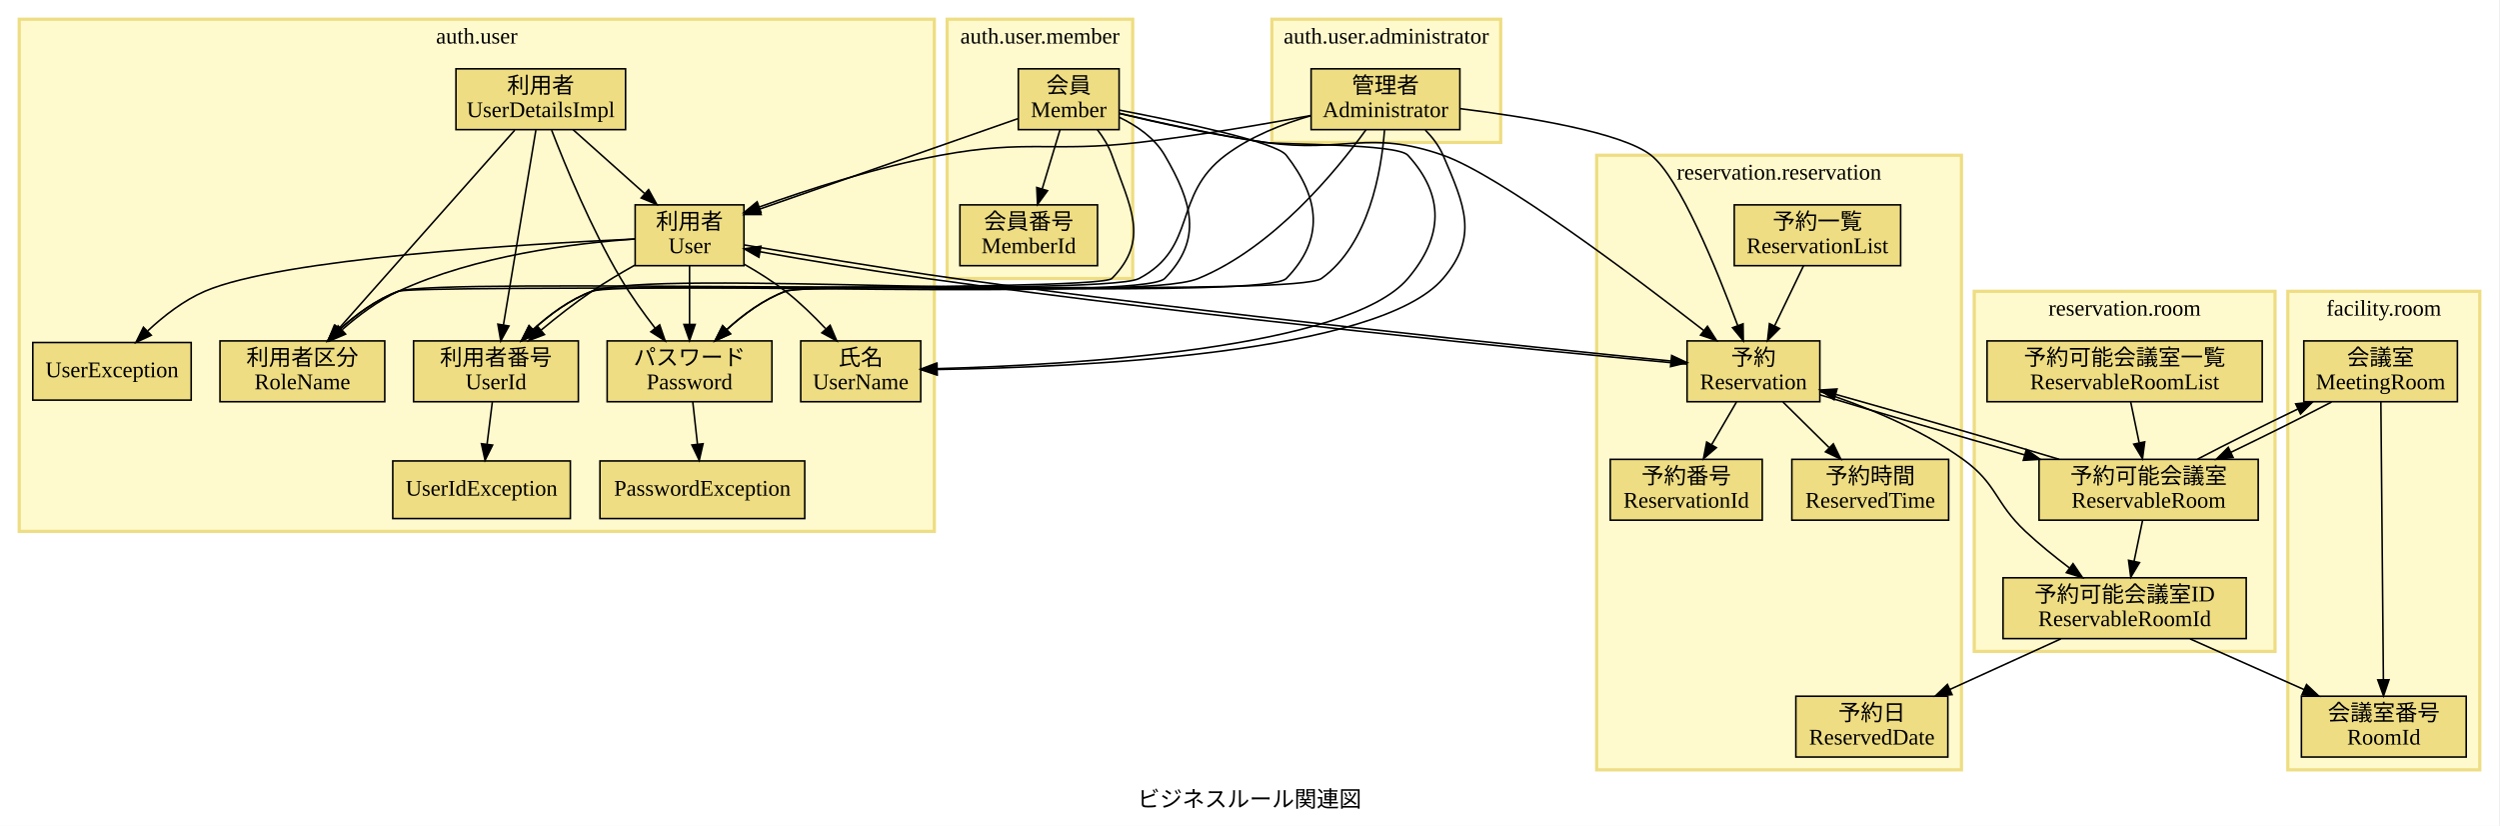
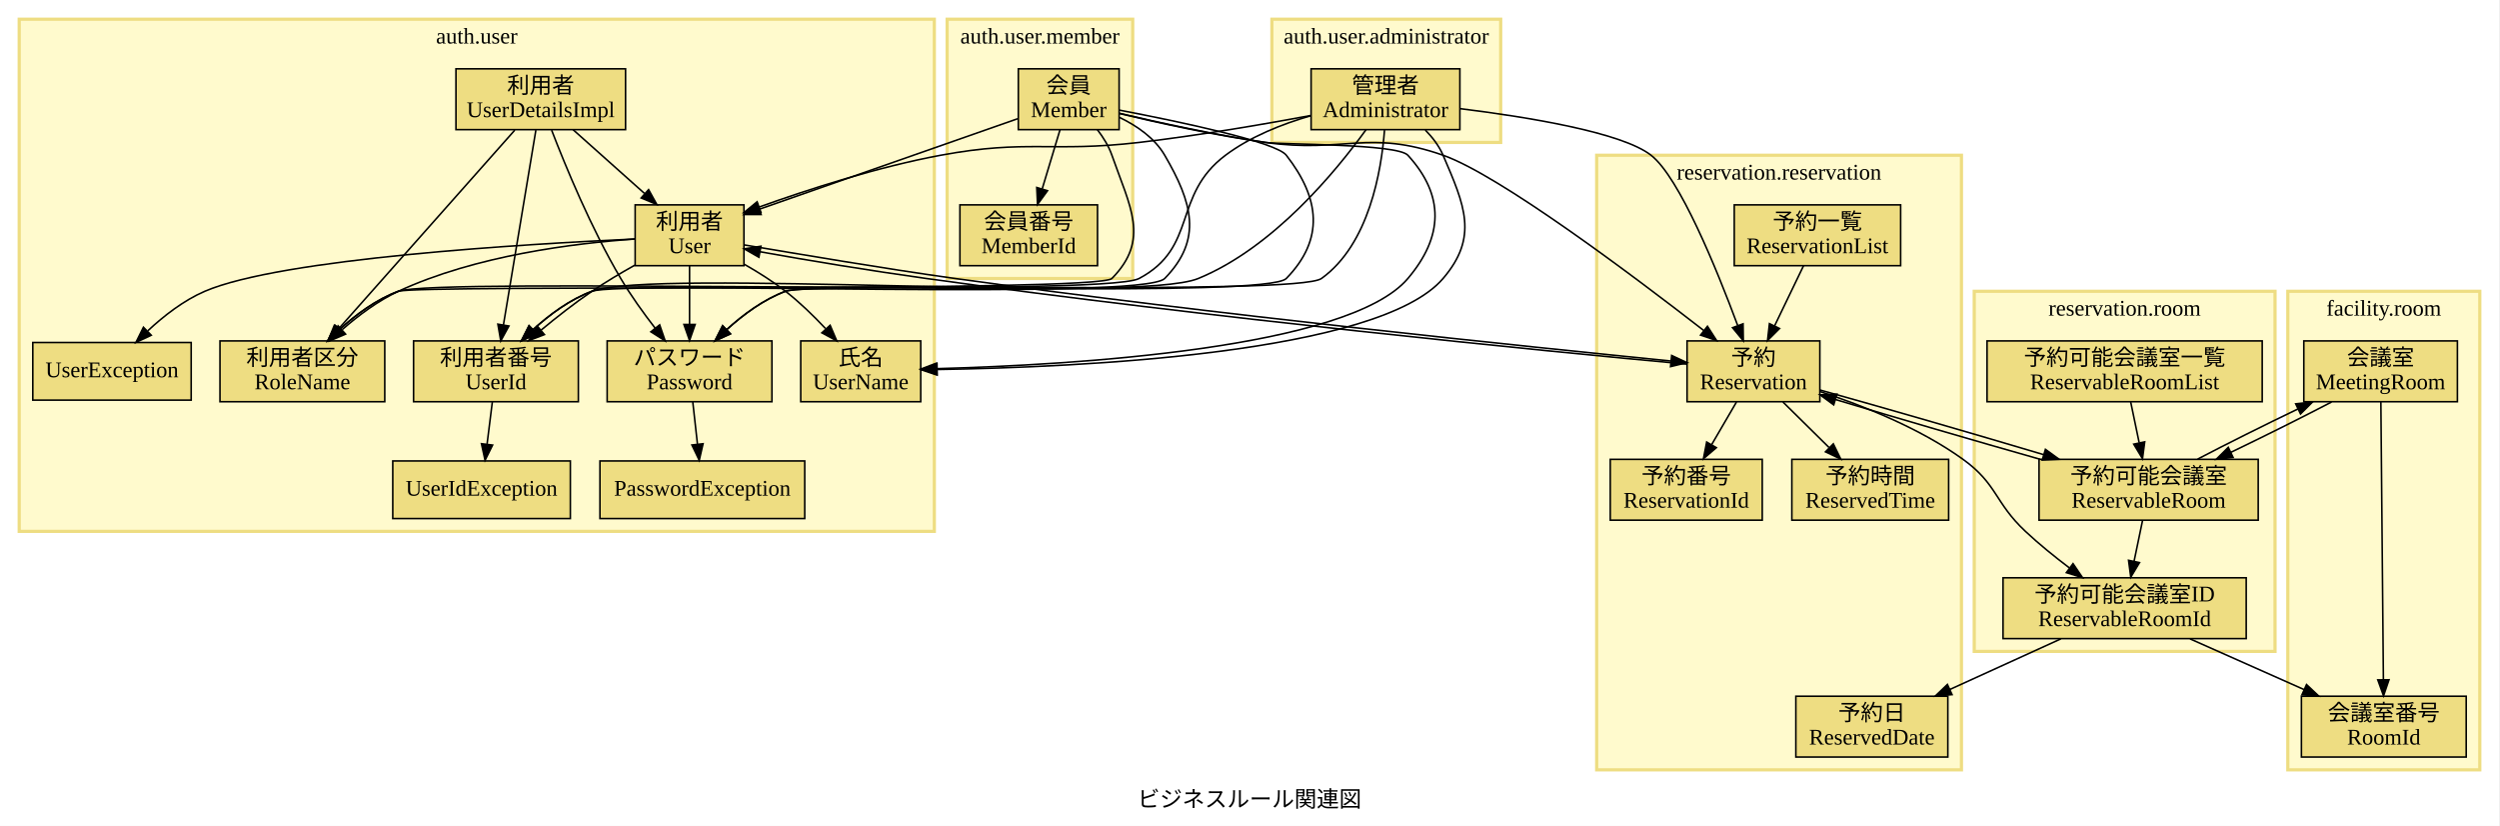
<svg xmlns="http://www.w3.org/2000/svg" width="1562pt" height="516pt" viewBox="0.00 0.00 1562.00 516.00">
  <g id="graph0" class="graph" transform="scale(1 1) rotate(0) translate(4 512)">
    <polygon fill="white" stroke="transparent" points="-4,4 -4,-512 1558,-512 1558,4 -4,4" />
    <text text-anchor="middle" x="777" y="-7.8" font-family="Times New Roman,serif" font-size="14.00">ビジネスルール関連図
        </text>
    <g id="clust1" class="cluster">
      <polygon fill="lemonchiffon" stroke="#eedd82" stroke-width="2" points="8,-180 8,-500 580,-500 580,-180 8,-180" />
      <text text-anchor="middle" x="294" y="-484.8" font-family="Times New Roman,serif" font-size="14.00">
                auth.user
            </text>
    </g>
    <g id="clust2" class="cluster">
      <polygon fill="lemonchiffon" stroke="#eedd82" stroke-width="2" points="791,-423 791,-500 934,-500 934,-423 791,-423" />
      <text text-anchor="middle" x="862.5" y="-484.8" font-family="Times New Roman,serif" font-size="14.00">
                auth.user.administrator
            </text>
    </g>
    <g id="clust3" class="cluster">
      <polygon fill="lemonchiffon" stroke="#eedd82" stroke-width="2" points="588,-338 588,-500 704,-500 704,-338 588,-338" />
      <text text-anchor="middle" x="646" y="-484.8" font-family="Times New Roman,serif" font-size="14.00">
                auth.user.member
            </text>
    </g>
+     <g id="clust5" class="cluster">
+       <polygon fill="lemonchiffon" stroke="#eedd82" stroke-width="2" points="994,-31 994,-415 1222,-415 1222,-31 994,-31" />
+       <text text-anchor="middle" x="1108" y="-399.8" font-family="Times New Roman,serif" font-size="14.00">
+                 reservation.reservation
+             </text>
+     </g>
    <g id="clust4" class="cluster">
      <polygon fill="lemonchiffon" stroke="#eedd82" stroke-width="2" points="1426,-31 1426,-330 1546,-330 1546,-31 1426,-31" />
      <text text-anchor="middle" x="1486" y="-314.8" font-family="Times New Roman,serif" font-size="14.00">
                facility.room
            </text>
    </g>
    <g id="clust6" class="cluster">
      <polygon fill="lemonchiffon" stroke="#eedd82" stroke-width="2" points="1230,-105 1230,-330 1418,-330 1418,-105 1230,-105" />
      <text text-anchor="middle" x="1324" y="-314.8" font-family="Times New Roman,serif" font-size="14.00">
                reservation.room
            </text>
    </g>
-     <g id="clust5" class="cluster">
-       <polygon fill="lemonchiffon" stroke="#eedd82" stroke-width="2" points="994,-31 994,-415 1222,-415 1222,-31 994,-31" />
-       <text text-anchor="middle" x="1108" y="-399.8" font-family="Times New Roman,serif" font-size="14.00">
-                 reservation.reservation
-             </text>
-     </g>
    <g id="node1" class="node">
      <polygon fill="#eedd82" stroke="black" points="478.5,-299 375.5,-299 375.5,-261 478.5,-261 478.5,-299" />
      <text text-anchor="middle" x="427" y="-283.8" font-family="Times New Roman,serif" font-size="14.00">パスワード
            </text>
      <text text-anchor="middle" x="427" y="-268.8" font-family="Times New Roman,serif" font-size="14.00">
                Password
            </text>
    </g>
    <g id="node2" class="node">
      <polygon fill="#eedd82" stroke="black" points="499,-224 371,-224 371,-188 499,-188 499,-224" />
      <text text-anchor="middle" x="435" y="-202.3" font-family="Times New Roman,serif" font-size="14.00">
                PasswordException
            </text>
    </g>
    <g id="edge14" class="edge">
      <path fill="none" stroke="black" d="M429.02,-260.83C429.9,-252.89 430.95,-243.41 431.93,-234.63" />
      <polygon fill="black" stroke="black" points="435.44,-234.74 433.06,-224.42 428.48,-233.97 435.44,-234.74" />
    </g>
    <g id="node3" class="node">
      <polygon fill="#eedd82" stroke="black" points="236.5,-299 133.5,-299 133.5,-261 236.5,-261 236.5,-299" />
      <text text-anchor="middle" x="185" y="-283.8" font-family="Times New Roman,serif" font-size="14.00">利用者区分
            </text>
      <text text-anchor="middle" x="185" y="-268.8" font-family="Times New Roman,serif" font-size="14.00">
                RoleName
            </text>
    </g>
    <g id="node4" class="node">
      <polygon fill="#eedd82" stroke="black" points="461,-384 393,-384 393,-346 461,-346 461,-384" />
      <text text-anchor="middle" x="427" y="-368.8" font-family="Times New Roman,serif" font-size="14.00">利用者
            </text>
      <text text-anchor="middle" x="427" y="-353.8" font-family="Times New Roman,serif" font-size="14.00">User
            </text>
    </g>
    <g id="edge15" class="edge">
      <path fill="none" stroke="black" d="M427,-345.99C427,-335.3 427,-321.5 427,-309.37" />
      <polygon fill="black" stroke="black" points="430.5,-309.26 427,-299.26 423.5,-309.26 430.5,-309.26" />
    </g>
    <g id="edge16" class="edge">
      <path fill="none" stroke="black" d="M392.94,-362.66C355.18,-360.05 293.25,-352.41 245,-330 232.3,-324.1 220,-314.89 209.88,-306.04" />
      <polygon fill="black" stroke="black" points="212.01,-303.25 202.26,-299.09 207.29,-308.42 212.01,-303.25" />
    </g>
    <g id="node6" class="node">
      <polygon fill="#eedd82" stroke="black" points="115.5,-298 16.5,-298 16.5,-262 115.5,-262 115.5,-298" />
      <text text-anchor="middle" x="66" y="-276.3" font-family="Times New Roman,serif" font-size="14.00">
                UserException
            </text>
    </g>
    <g id="edge17" class="edge">
      <path fill="none" stroke="black" d="M392.98,-362.67C324.34,-359.57 171.71,-350.54 124,-330 110.82,-324.32 98.35,-314.61 88.39,-305.32" />
      <polygon fill="black" stroke="black" points="90.55,-302.55 80.96,-298.05 85.65,-307.55 90.55,-302.55" />
    </g>
    <g id="node7" class="node">
      <polygon fill="#eedd82" stroke="black" points="357.5,-299 254.5,-299 254.5,-261 357.5,-261 357.5,-299" />
      <text text-anchor="middle" x="306" y="-283.8" font-family="Times New Roman,serif" font-size="14.00">利用者番号
            </text>
      <text text-anchor="middle" x="306" y="-268.8" font-family="Times New Roman,serif" font-size="14.00">UserId
            </text>
    </g>
    <g id="edge18" class="edge">
      <path fill="none" stroke="black" d="M392.8,-346.33C383.89,-341.35 374.42,-335.72 366,-330 355.22,-322.68 344.01,-313.88 334.23,-305.77" />
      <polygon fill="black" stroke="black" points="336.3,-302.94 326.4,-299.17 331.79,-308.3 336.3,-302.94" />
    </g>
    <g id="node9" class="node">
      <polygon fill="#eedd82" stroke="black" points="571.5,-299 496.5,-299 496.5,-261 571.5,-261 571.5,-299" />
      <text text-anchor="middle" x="534" y="-283.8" font-family="Times New Roman,serif" font-size="14.00">氏名
            </text>
      <text text-anchor="middle" x="534" y="-268.8" font-family="Times New Roman,serif" font-size="14.00">
                UserName
            </text>
    </g>
    <g id="edge19" class="edge">
      <path fill="none" stroke="black" d="M461.11,-346.94C469.87,-341.96 479.06,-336.17 487,-330 495.79,-323.16 504.5,-314.7 511.98,-306.73" />
      <polygon fill="black" stroke="black" points="514.87,-308.77 519.02,-299.02 509.7,-304.05 514.87,-308.77" />
    </g>
    <g id="node15" class="node">
      <polygon fill="#eedd82" stroke="black" points="1133.5,-299 1050.5,-299 1050.5,-261 1133.5,-261 1133.5,-299" />
      <text text-anchor="middle" x="1092" y="-283.8" font-family="Times New Roman,serif" font-size="14.00">予約
            </text>
      <text text-anchor="middle" x="1092" y="-268.8" font-family="Times New Roman,serif" font-size="14.00">
                Reservation
            </text>
    </g>
    <g id="edge20" class="edge">
      <path fill="none" stroke="black" d="M461.27,-358.96C495.05,-353.37 547.57,-344.31 593,-338 756.15,-315.35 949.75,-295.58 1040.46,-286.42" />
      <polygon fill="black" stroke="black" points="1040.88,-289.9 1050.48,-285.41 1040.18,-282.93 1040.88,-289.9" />
    </g>
    <g id="node5" class="node">
      <polygon fill="#eedd82" stroke="black" points="387,-469 281,-469 281,-431 387,-431 387,-469" />
      <text text-anchor="middle" x="334" y="-453.8" font-family="Times New Roman,serif" font-size="14.00">利用者
            </text>
      <text text-anchor="middle" x="334" y="-438.8" font-family="Times New Roman,serif" font-size="14.00">
                UserDetailsImpl
            </text>
    </g>
    <g id="edge21" class="edge">
      <path fill="none" stroke="black" d="M340.78,-430.7C349.46,-408.18 365.58,-369.1 384,-338 390.3,-327.36 398.22,-316.35 405.55,-306.89" />
      <polygon fill="black" stroke="black" points="408.32,-309.02 411.77,-299.01 402.82,-304.69 408.32,-309.02" />
    </g>
    <g id="edge22" class="edge">
      <path fill="none" stroke="black" d="M317.77,-430.7C291.17,-400.7 238.21,-340.99 207.83,-306.74" />
      <polygon fill="black" stroke="black" points="210.24,-304.18 200.98,-299.02 205,-308.83 210.24,-304.18" />
    </g>
    <g id="edge23" class="edge">
      <path fill="none" stroke="black" d="M354.18,-430.99C367.25,-419.32 384.46,-403.97 398.87,-391.11" />
      <polygon fill="black" stroke="black" points="401.41,-393.53 406.54,-384.26 396.75,-388.31 401.41,-393.53" />
    </g>
    <g id="edge24" class="edge">
      <path fill="none" stroke="black" d="M330.95,-430.7C326.06,-401.34 316.42,-343.5 310.66,-308.94" />
      <polygon fill="black" stroke="black" points="314.1,-308.31 309,-299.02 307.2,-309.46 314.1,-308.31" />
    </g>
    <g id="node8" class="node">
      <polygon fill="#eedd82" stroke="black" points="352.5,-224 241.5,-224 241.5,-188 352.5,-188 352.5,-224" />
      <text text-anchor="middle" x="297" y="-202.3" font-family="Times New Roman,serif" font-size="14.00">
                UserIdException
            </text>
    </g>
    <g id="edge25" class="edge">
      <path fill="none" stroke="black" d="M303.73,-260.83C302.74,-252.89 301.55,-243.41 300.45,-234.63" />
      <polygon fill="black" stroke="black" points="303.89,-233.91 299.18,-224.42 296.94,-234.77 303.89,-233.91" />
    </g>
    <g id="node10" class="node">
      <polygon fill="#eedd82" stroke="black" points="908.5,-469 815.5,-469 815.5,-431 908.5,-431 908.5,-469" />
      <text text-anchor="middle" x="862" y="-453.8" font-family="Times New Roman,serif" font-size="14.00">管理者
            </text>
      <text text-anchor="middle" x="862" y="-438.8" font-family="Times New Roman,serif" font-size="14.00">
                Administrator
            </text>
    </g>
    <g id="edge1" class="edge">
      <path fill="none" stroke="black" d="M861.39,-430.73C859.45,-405.16 851.75,-359.44 822,-338 806.9,-327.12 504.46,-336.46 487,-330 473.33,-324.94 460.48,-315.39 450.21,-306.05" />
      <polygon fill="black" stroke="black" points="452.52,-303.42 442.88,-299.02 447.68,-308.47 452.52,-303.42" />
    </g>
    <g id="edge2" class="edge">
      <path fill="none" stroke="black" d="M815.25,-439.67C797.37,-434.5 777.55,-426.66 762,-415 728.56,-389.92 744.92,-357.61 708,-338 685.28,-325.93 269.16,-338.85 245,-330 231.31,-324.99 218.46,-315.44 208.19,-306.09" />
      <polygon fill="black" stroke="black" points="210.51,-303.46 200.87,-299.06 205.66,-308.51 210.51,-303.46" />
    </g>
    <g id="edge3" class="edge">
      <path fill="none" stroke="black" d="M815.34,-439.84C784.89,-434.18 744.22,-427.22 708,-423 653.14,-416.62 638.3,-425.08 584,-415 544.86,-407.74 501.79,-393.85 470.68,-382.71" />
      <polygon fill="black" stroke="black" points="471.61,-379.33 461.01,-379.2 469.22,-385.91 471.61,-379.33" />
    </g>
    <g id="edge4" class="edge">
      <path fill="none" stroke="black" d="M849.83,-430.96C830.95,-404.78 791.87,-357.27 745,-338 706.04,-321.98 405.52,-344.56 366,-330 352.32,-324.96 339.47,-315.41 329.2,-306.06" />
      <polygon fill="black" stroke="black" points="331.52,-303.44 321.88,-299.04 326.67,-308.49 331.52,-303.44" />
    </g>
    <g id="edge5" class="edge">
      <path fill="none" stroke="black" d="M886.9,-430.74C891.41,-426.15 895.48,-420.84 898,-415 911.55,-383.57 920.25,-364 898,-338 857.85,-291.07 671.16,-282.51 581.85,-281.13" />
      <polygon fill="black" stroke="black" points="581.76,-277.63 571.71,-281 581.67,-284.63 581.76,-277.63" />
    </g>
    <g id="edge6" class="edge">
      <path fill="none" stroke="black" d="M908.71,-444.11C951.12,-438.85 1009.75,-429.27 1028,-415 1045.75,-401.12 1069.09,-343.75 1082.11,-308.73" />
      <polygon fill="black" stroke="black" points="1085.5,-309.67 1085.66,-299.08 1078.93,-307.26 1085.5,-309.67" />
    </g>
    <g id="node11" class="node">
      <polygon fill="#eedd82" stroke="black" points="695.5,-469 632.5,-469 632.5,-431 695.5,-431 695.5,-469" />
      <text text-anchor="middle" x="664" y="-453.8" font-family="Times New Roman,serif" font-size="14.00">会員
            </text>
      <text text-anchor="middle" x="664" y="-438.8" font-family="Times New Roman,serif" font-size="14.00">Member
            </text>
    </g>
    <g id="edge7" class="edge">
      <path fill="none" stroke="black" d="M695.58,-443.21C733.69,-435.91 793.52,-423.3 800,-415 821.06,-388.03 823.89,-362.51 800,-338 787.86,-325.54 503.31,-336.05 487,-330 473.33,-324.93 460.49,-315.37 450.21,-306.03" />
      <polygon fill="black" stroke="black" points="452.53,-303.41 442.89,-299.01 447.69,-308.46 452.53,-303.41" />
    </g>
    <g id="edge8" class="edge">
      <path fill="none" stroke="black" d="M681.92,-430.96C685.63,-426.15 689.01,-420.69 691,-415 702.27,-382.69 714.98,-362.41 691,-338 682.32,-329.16 256.63,-334.26 245,-330 231.32,-324.98 218.46,-315.43 208.19,-306.09" />
      <polygon fill="black" stroke="black" points="210.51,-303.46 200.87,-299.06 205.66,-308.51 210.51,-303.46" />
    </g>
    <g id="edge9" class="edge">
      <path fill="none" stroke="black" d="M632.04,-437.81C590.4,-423.22 517.41,-397.66 470.69,-381.3" />
      <polygon fill="black" stroke="black" points="471.73,-377.96 461.14,-377.95 469.42,-384.56 471.73,-377.96" />
    </g>
    <g id="edge10" class="edge">
      <path fill="none" stroke="black" d="M695.71,-438.65C706.65,-433.39 717.73,-425.76 724,-415 741.23,-385.43 747.93,-362.47 724,-338 710.09,-323.78 384.66,-336.89 366,-330 352.33,-324.95 339.48,-315.4 329.2,-306.06" />
      <polygon fill="black" stroke="black" points="331.52,-303.43 321.88,-299.03 326.67,-308.48 331.52,-303.43" />
    </g>
    <g id="edge11" class="edge">
      <path fill="none" stroke="black" d="M695.67,-441.22C720.4,-435.41 755.7,-427.7 787,-423 796.82,-421.53 869.3,-422.33 876,-415 899.09,-389.74 898.12,-364.11 876,-338 838.84,-294.13 666.7,-283.99 581.72,-281.67" />
      <polygon fill="black" stroke="black" points="581.64,-278.17 571.56,-281.42 581.47,-285.17 581.64,-278.17" />
    </g>
    <g id="node12" class="node">
      <polygon fill="#eedd82" stroke="black" points="682,-384 596,-384 596,-346 682,-346 682,-384" />
      <text text-anchor="middle" x="639" y="-368.8" font-family="Times New Roman,serif" font-size="14.00">会員番号
            </text>
      <text text-anchor="middle" x="639" y="-353.8" font-family="Times New Roman,serif" font-size="14.00">
                MemberId
            </text>
    </g>
    <g id="edge12" class="edge">
      <path fill="none" stroke="black" d="M658.58,-430.99C655.32,-420.19 651.11,-406.22 647.43,-394" />
      <polygon fill="black" stroke="black" points="650.74,-392.83 644.5,-384.26 644.03,-394.85 650.74,-392.83" />
    </g>
    <g id="edge13" class="edge">
      <path fill="none" stroke="black" d="M695.65,-441.07C720.36,-435.17 755.66,-427.42 787,-423 835.98,-416.09 851.34,-431.41 898,-415 932.99,-402.69 1015.66,-340.66 1060.97,-305.47" />
      <polygon fill="black" stroke="black" points="1063.24,-308.14 1068.97,-299.23 1058.93,-302.62 1063.24,-308.14" />
    </g>
    <g id="node13" class="node">
      <polygon fill="#eedd82" stroke="black" points="1532,-299 1436,-299 1436,-261 1532,-261 1532,-299" />
      <text text-anchor="middle" x="1484" y="-283.8" font-family="Times New Roman,serif" font-size="14.00">会議室
            </text>
      <text text-anchor="middle" x="1484" y="-268.8" font-family="Times New Roman,serif" font-size="14.00">
                MeetingRoom
            </text>
    </g>
    <g id="node14" class="node">
      <polygon fill="#eedd82" stroke="black" points="1537.5,-77 1434.5,-77 1434.5,-39 1537.5,-39 1537.5,-77" />
      <text text-anchor="middle" x="1486" y="-61.8" font-family="Times New Roman,serif" font-size="14.00">会議室番号
            </text>
      <text text-anchor="middle" x="1486" y="-46.8" font-family="Times New Roman,serif" font-size="14.00">RoomId
            </text>
    </g>
    <g id="edge26" class="edge">
      <path fill="none" stroke="black" d="M1484.16,-261C1484.51,-222.8 1485.32,-133.41 1485.74,-87.43" />
      <polygon fill="black" stroke="black" points="1489.24,-87.28 1485.83,-77.25 1482.24,-87.22 1489.24,-87.28" />
    </g>
    <g id="node20" class="node">
      <polygon fill="#eedd82" stroke="black" points="1407.5,-225 1270.5,-225 1270.5,-187 1407.5,-187 1407.5,-225" />
      <text text-anchor="middle" x="1339" y="-209.8" font-family="Times New Roman,serif" font-size="14.00">
                予約可能会議室
            </text>
      <text text-anchor="middle" x="1339" y="-194.8" font-family="Times New Roman,serif" font-size="14.00">
                ReservableRoom
            </text>
    </g>
    <g id="edge27" class="edge">
      <path fill="none" stroke="black" d="M1453.36,-260.83C1435.07,-251.29 1411.46,-239.51 1390.42,-229.4" />
      <polygon fill="black" stroke="black" points="1391.8,-226.18 1381.27,-225.04 1388.79,-232.5 1391.8,-226.18" />
    </g>
    <g id="edge28" class="edge">
      <path fill="none" stroke="black" d="M1050.24,-284.49C961.98,-292.53 750.81,-313.6 575,-338 539.87,-342.88 500.5,-349.4 471.1,-354.69" />
      <polygon fill="black" stroke="black" points="470.35,-351.27 461.14,-356.51 471.61,-358.16 470.35,-351.27" />
    </g>
    <g id="node16" class="node">
      <polygon fill="#eedd82" stroke="black" points="1097.5,-225 1002.5,-225 1002.5,-187 1097.5,-187 1097.5,-225" />
      <text text-anchor="middle" x="1050" y="-209.8" font-family="Times New Roman,serif" font-size="14.00">予約番号
            </text>
      <text text-anchor="middle" x="1050" y="-194.8" font-family="Times New Roman,serif" font-size="14.00">
                ReservationId
            </text>
    </g>
    <g id="edge29" class="edge">
      <path fill="none" stroke="black" d="M1081.4,-260.83C1076.71,-252.79 1071.1,-243.17 1065.92,-234.29" />
      <polygon fill="black" stroke="black" points="1068.8,-232.29 1060.74,-225.41 1062.76,-235.81 1068.8,-232.29" />
    </g>
    <g id="node19" class="node">
      <polygon fill="#eedd82" stroke="black" points="1214,-225 1116,-225 1116,-187 1214,-187 1214,-225" />
      <text text-anchor="middle" x="1165" y="-209.8" font-family="Times New Roman,serif" font-size="14.00">予約時間
            </text>
      <text text-anchor="middle" x="1165" y="-194.8" font-family="Times New Roman,serif" font-size="14.00">
                ReservedTime
            </text>
    </g>
    <g id="edge30" class="edge">
      <path fill="none" stroke="black" d="M1110.42,-260.83C1119.15,-252.22 1129.73,-241.79 1139.24,-232.4" />
      <polygon fill="black" stroke="black" points="1141.92,-234.68 1146.58,-225.16 1137.01,-229.69 1141.92,-234.68" />
    </g>
    <g id="edge31" class="edge">
-       <path fill="none" stroke="black" d="M1133.61,-265.29C1168.51,-254.69 1219.2,-239.84 1261.52,-227.78" />
-       <polygon fill="black" stroke="black" points="1262.58,-231.12 1271.24,-225.02 1260.67,-224.39 1262.58,-231.12" />
+       <path fill="none" stroke="black" d="M1133.68,-268.3C1171.89,-257.7 1228.94,-241.19 1273.26,-227.97" />
+       <polygon fill="black" stroke="black" points="1274.5,-231.25 1283.08,-225.03 1272.5,-224.54 1274.5,-231.25" />
    </g>
    <g id="node21" class="node">
      <polygon fill="#eedd82" stroke="black" points="1400,-151 1248,-151 1248,-113 1400,-113 1400,-151" />
      <text text-anchor="middle" x="1324" y="-135.8" font-family="Times New Roman,serif" font-size="14.00">
                予約可能会議室ID
            </text>
      <text text-anchor="middle" x="1324" y="-120.8" font-family="Times New Roman,serif" font-size="14.00">
                ReservableRoomId
            </text>
    </g>
    <g id="edge32" class="edge">
      <path fill="none" stroke="black" d="M1133.77,-267.31C1160.83,-258.46 1195.95,-244.47 1223,-225 1244.48,-209.54 1242.68,-198.09 1262,-180 1270.45,-172.08 1280.2,-164.2 1289.43,-157.21" />
      <polygon fill="black" stroke="black" points="1291.75,-159.84 1297.7,-151.07 1287.58,-154.22 1291.75,-159.84" />
    </g>
    <g id="node17" class="node">
      <polygon fill="#eedd82" stroke="black" points="1184,-384 1080,-384 1080,-346 1184,-346 1184,-384" />
      <text text-anchor="middle" x="1132" y="-368.8" font-family="Times New Roman,serif" font-size="14.00">予約一覧
            </text>
      <text text-anchor="middle" x="1132" y="-353.8" font-family="Times New Roman,serif" font-size="14.00">
                ReservationList
            </text>
    </g>
    <g id="edge33" class="edge">
      <path fill="none" stroke="black" d="M1123.32,-345.99C1118.01,-334.97 1111.11,-320.66 1105.14,-308.27" />
      <polygon fill="black" stroke="black" points="1108.3,-306.75 1100.8,-299.26 1101.99,-309.79 1108.3,-306.75" />
    </g>
    <g id="node18" class="node">
      <polygon fill="#eedd82" stroke="black" points="1213.5,-77 1118.5,-77 1118.5,-39 1213.5,-39 1213.5,-77" />
      <text text-anchor="middle" x="1166" y="-61.8" font-family="Times New Roman,serif" font-size="14.00">予約日
            </text>
      <text text-anchor="middle" x="1166" y="-46.8" font-family="Times New Roman,serif" font-size="14.00">
                ReservedDate
            </text>
    </g>
    <g id="edge34" class="edge">
      <path fill="none" stroke="black" d="M1369.63,-225.16C1387.84,-234.67 1411.34,-246.4 1432.33,-256.48" />
      <polygon fill="black" stroke="black" points="1430.93,-259.68 1441.46,-260.83 1433.94,-253.37 1430.93,-259.68" />
    </g>
    <g id="edge35" class="edge">
-       <path fill="none" stroke="black" d="M1283.08,-225.03C1241.14,-237.62 1184.26,-254.15 1143.43,-265.58" />
-       <polygon fill="black" stroke="black" points="1142.37,-262.24 1133.68,-268.3 1144.25,-268.98 1142.37,-262.24" />
+       <path fill="none" stroke="black" d="M1271.24,-225.02C1230.81,-236.48 1180.33,-251.21 1143.22,-262.38" />
+       <polygon fill="black" stroke="black" points="1142.16,-259.04 1133.61,-265.29 1144.19,-265.74 1142.16,-259.04" />
    </g>
    <g id="edge36" class="edge">
      <path fill="none" stroke="black" d="M1335.21,-186.83C1333.61,-179.13 1331.7,-169.97 1329.92,-161.42" />
      <polygon fill="black" stroke="black" points="1333.3,-160.49 1327.84,-151.41 1326.45,-161.92 1333.3,-160.49" />
    </g>
    <g id="edge37" class="edge">
      <path fill="none" stroke="black" d="M1364.88,-112.83C1386.55,-103.2 1413.34,-91.29 1436.21,-81.13" />
      <polygon fill="black" stroke="black" points="1437.7,-84.3 1445.41,-77.04 1434.85,-77.9 1437.7,-84.3" />
    </g>
    <g id="edge38" class="edge">
      <path fill="none" stroke="black" d="M1284.13,-112.83C1263.09,-103.24 1237.1,-91.4 1214.86,-81.27" />
      <polygon fill="black" stroke="black" points="1216.13,-78 1205.58,-77.04 1213.23,-84.37 1216.13,-78" />
    </g>
    <g id="node22" class="node">
      <polygon fill="#eedd82" stroke="black" points="1410,-299 1238,-299 1238,-261 1410,-261 1410,-299" />
      <text text-anchor="middle" x="1324" y="-283.8" font-family="Times New Roman,serif" font-size="14.00">
                予約可能会議室一覧
            </text>
      <text text-anchor="middle" x="1324" y="-268.8" font-family="Times New Roman,serif" font-size="14.00">
                ReservableRoomList
            </text>
    </g>
    <g id="edge39" class="edge">
      <path fill="none" stroke="black" d="M1327.79,-260.83C1329.39,-253.13 1331.3,-243.97 1333.08,-235.42" />
      <polygon fill="black" stroke="black" points="1336.55,-235.92 1335.16,-225.41 1329.7,-234.49 1336.55,-235.92" />
    </g>
  </g>
</svg>
